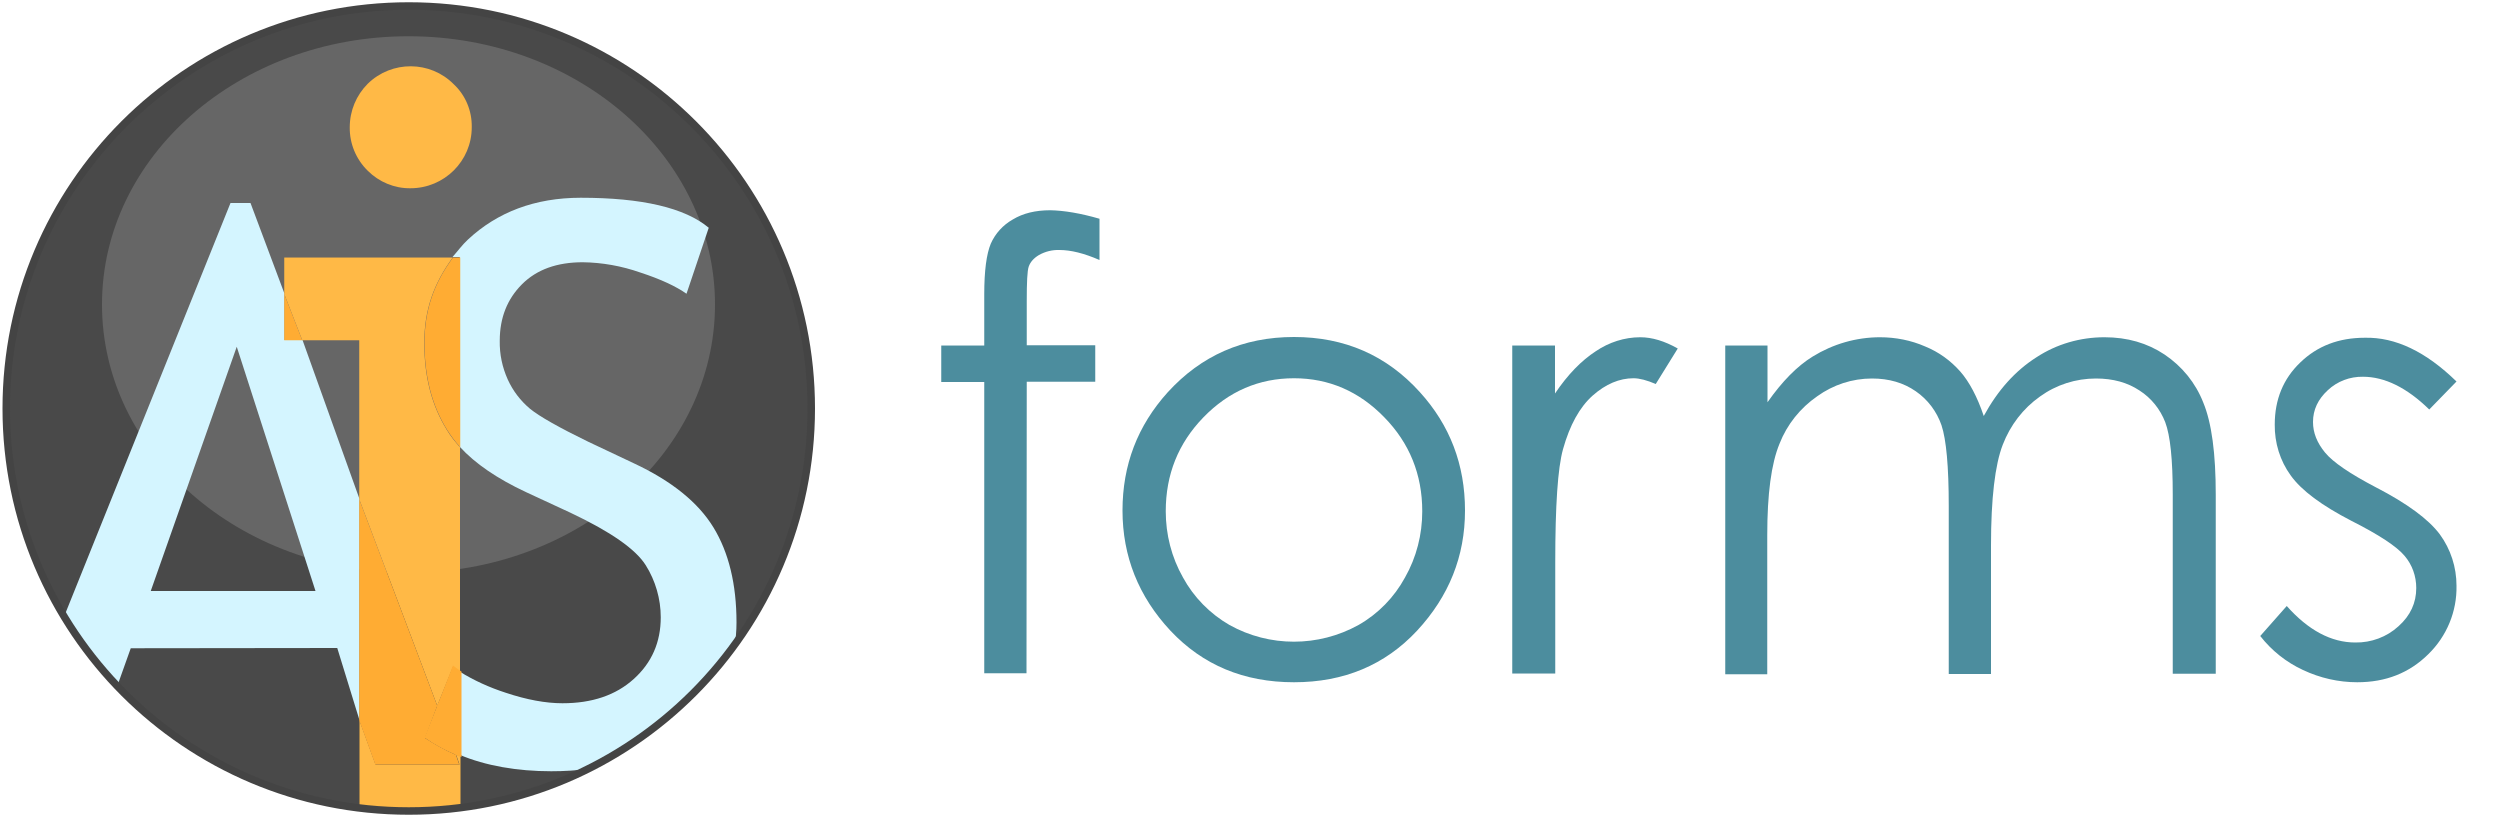
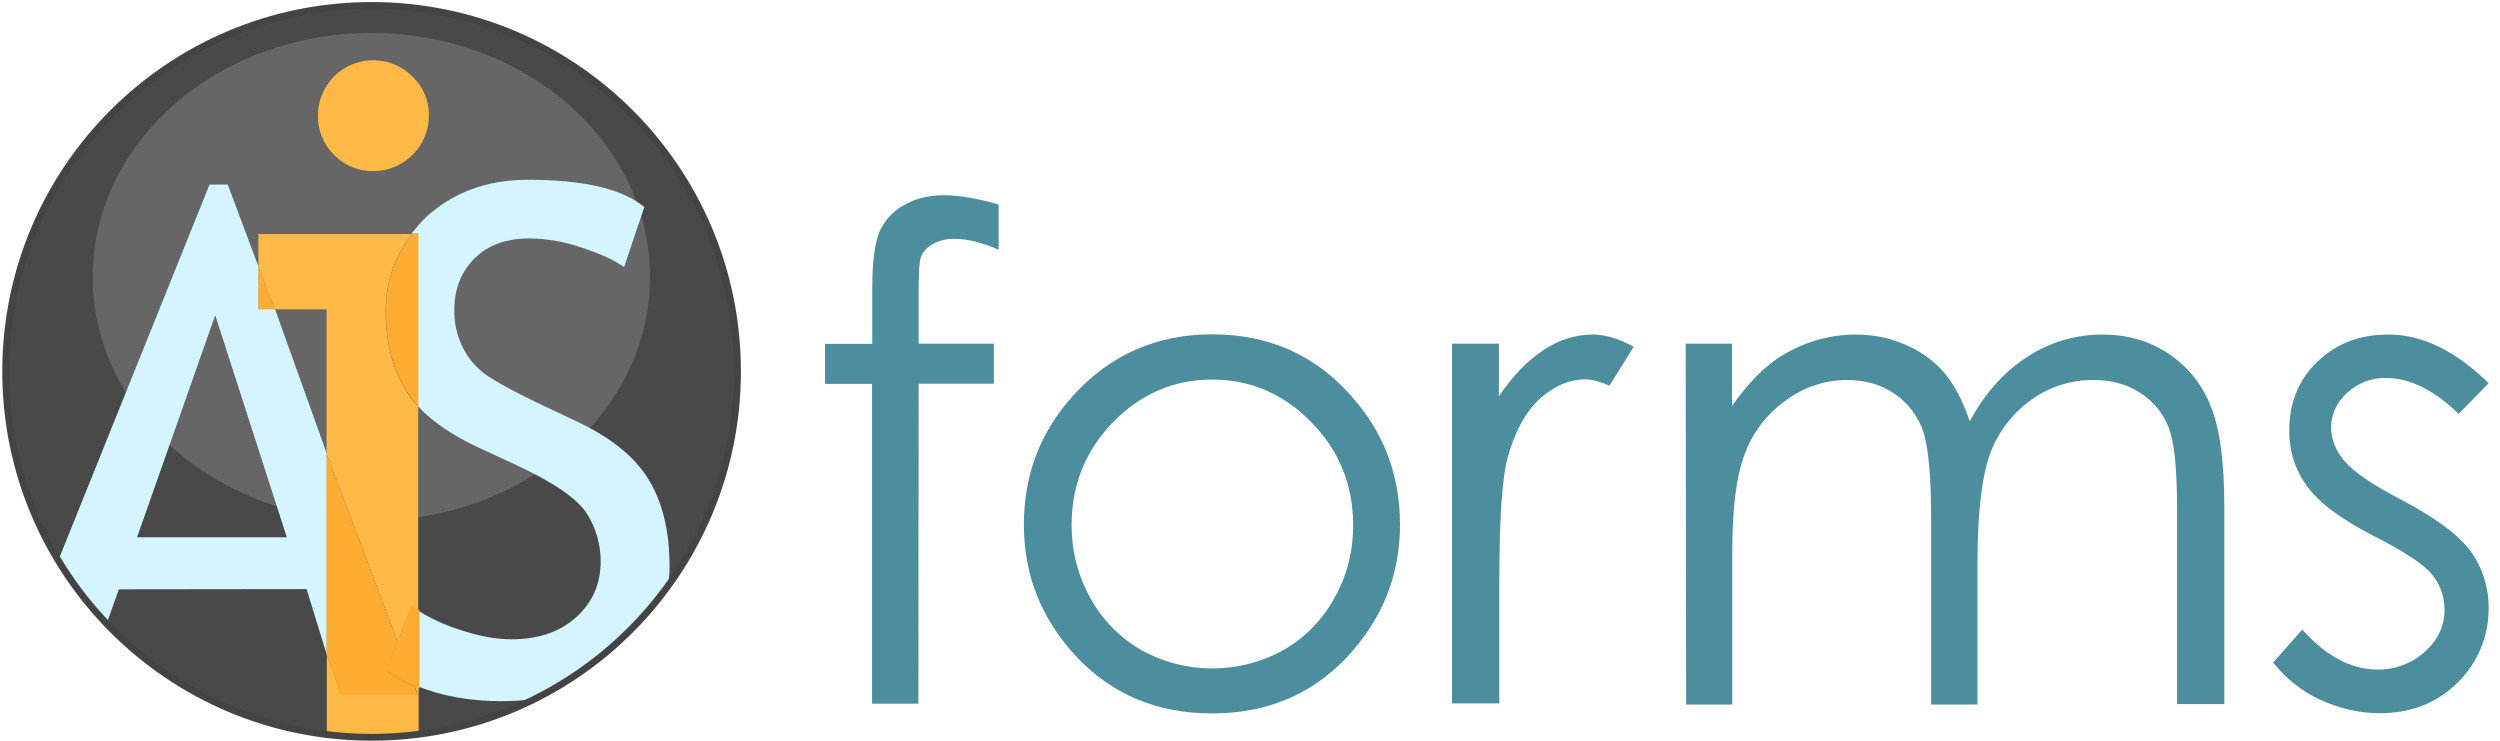
- <svg xmlns="http://www.w3.org/2000/svg" version="1.1" id="Layer_1" x="0px" y="0px" viewBox="0 0 1000 326" style="enable-background:new 0 0 1000 326;" xml:space="preserve">
+ <svg xmlns="http://www.w3.org/2000/svg" version="1.1" id="Layer_1" x="0px" y="0px" viewBox="0 0 1100 326" style="enable-background:new 0 0 1100 326;" xml:space="preserve">
  <style type="text/css">
	.st0{fill:#4C8D9E;}
	.st1{fill:#494949;}
	.st2{fill:#666666;}
	.st3{fill:#D4F5FF;}
	.st4{fill:#FFB946;}
	.st5{fill:#FFAC33;}
	.st6{fill:#FFAC33;stroke:#FFAC33;stroke-miterlimit:10;}
	.st7{fill:none;stroke:#444444;stroke-width:3;stroke-miterlimit:10;}
</style>
-   <path class="st0" d="M439.8,87.5v16.5c-6.2-2.7-11.5-4-16-4c-2.9-0.1-5.7,0.6-8.2,2c-2.2,1.3-3.5,2.9-4.1,4.6  c-0.6,1.7-0.8,6.3-0.8,13.8v17.7h27.4v14.6h-27.4l-0.1,116.6h-16.9V152.8h-17.2v-14.6h17.2v-20.5c0-9.4,0.9-16.1,2.6-20.2  c1.8-4.1,4.9-7.5,8.8-9.7c4.1-2.5,9.1-3.7,15-3.7C425.6,84.2,432.2,85.3,439.8,87.5z" />
-   <path class="st0" d="M517.6,134.8c20.2,0,37,7.3,50.3,22c12.1,13.3,18.1,29.1,18.1,47.4s-6.4,34.3-19.2,48.1  c-12.8,13.7-29.2,20.6-49.2,20.6c-20.1,0-36.5-6.9-49.4-20.6c-12.8-13.7-19.2-29.8-19.2-48.1c0-18.2,6-33.9,18.1-47.3  C480.5,142.2,497.3,134.8,517.6,134.8z M517.6,151.3c-14,0-26.1,5.2-36.2,15.6c-10.1,10.4-15.1,22.9-15.1,37.6  c0,9.3,2.3,18.4,6.9,26.5c4.3,7.9,10.8,14.5,18.6,19c16,8.9,35.5,8.9,51.6,0c7.9-4.5,14.3-11.1,18.6-19c4.6-8.1,6.9-17.2,6.9-26.5  c0-14.7-5.1-27.3-15.2-37.6C543.6,156.5,531.5,151.3,517.6,151.3L517.6,151.3z" />
-   <path class="st0" d="M604.7,138.2H622v19.2c5.1-7.6,10.6-13.2,16.3-16.9c5.3-3.6,11.5-5.6,17.8-5.6c4.7,0,9.7,1.5,15,4.5l-8.8,14.2  c-3.5-1.5-6.5-2.3-8.9-2.3c-5.6,0-11.1,2.3-16.3,6.9c-5.2,4.6-9.2,11.8-11.9,21.5c-2.1,7.5-3.1,22.6-3.1,45.3v44.4h-17.2V138.2z" />
-   <path class="st0" d="M690.1,138.2H707v22.7c5.9-8.4,11.9-14.5,18.1-18.3c8.1-5,17.4-7.7,26.9-7.7c6.2,0,12.4,1.2,18.1,3.7  c5.4,2.2,10.1,5.6,14,10c3.6,4.1,6.8,10.1,9.4,17.8c5.6-10.3,12.6-18.1,21.1-23.5c8.1-5.3,17.5-8,27.2-8c9.1,0,17.1,2.3,24,6.9  c7,4.7,12.4,11.3,15.5,19.2c3.4,8.2,5,20.5,5,36.9v71.6h-17.2v-71.6c0-14.1-1-23.7-3-29c-2-5.2-5.6-9.7-10.3-12.7  c-4.8-3.2-10.6-4.8-17.4-4.8c-8.1,0-15.9,2.5-22.4,7.2c-6.8,4.8-11.9,11.5-14.9,19.3c-3.1,8-4.7,21.5-4.7,40.3v51.4h-16.9v-67.2  c0-15.8-1-26.6-2.9-32.3c-1.9-5.5-5.5-10.3-10.3-13.6c-4.9-3.4-10.7-5.1-17.5-5.1c-7.9,0-15.5,2.5-21.9,7.1  c-6.8,4.7-12.1,11.3-15.1,19c-3.3,8-4.9,20.1-4.9,36.6v55.6h-16.8V138.2z" />
-   <path class="st0" d="M982.6,152.6l-10.9,11.2c-9-8.8-17.9-13.1-26.5-13.1c-5.2-0.1-10.3,1.8-14.1,5.4c-3.9,3.6-5.9,7.8-5.9,12.7  c0,4.3,1.6,8.3,4.8,12.2c3.2,3.9,10,8.5,20.3,13.9c12.6,6.5,21.1,12.8,25.6,18.8c4.4,6,6.7,13.2,6.7,20.6  c0.2,10.3-3.9,20.2-11.3,27.4c-7.6,7.5-17,11.2-28.4,11.2c-7.5,0-14.9-1.7-21.7-4.9c-6.7-3.1-12.6-7.8-17.1-13.6l10.6-12  c8.6,9.7,17.8,14.6,27.4,14.6c6.4,0.1,12.6-2.2,17.3-6.5c4.8-4.3,7.1-9.4,7.1-15.3c0-4.7-1.6-9.3-4.7-12.9  c-3.1-3.7-10.2-8.4-21.3-14c-11.8-6.1-19.9-12.1-24.2-18.1c-4.3-5.9-6.5-13.1-6.4-20.4c0-10,3.4-18.3,10.2-24.8  c6.8-6.6,15.4-9.9,25.8-9.9C958.2,134.8,970.4,140.7,982.6,152.6z" />
+   <path class="st0" d="M439.4,90v19.9c-7.5-3.3-13.9-4.8-19.3-4.8c-3.5-0.1-6.9,0.7-9.9,2.4c-2.7,1.6-4.2,3.5-5,5.6s-1,7.6-1,16.7  v21.4h33.1v17.6h-33.1l-0.1,140.8h-20.4V168.9H363v-17.6h20.8v-24.8c0-11.4,1.1-19.4,3.1-24.4c2.2-5,5.9-9.1,10.6-11.7  c5-3,11-4.5,18.1-4.5C422.3,86,430.3,87.3,439.4,90z" />
+   <path class="st0" d="M533.4,147.1c24.4,0,44.7,8.8,60.7,26.6c14.6,16.1,21.9,35.1,21.9,57.2s-7.7,41.4-23.2,58.1  c-15.5,16.5-35.3,24.9-59.4,24.9c-24.3,0-44.1-8.3-59.7-24.9c-15.5-16.5-23.2-36-23.2-58.1c0-22,7.2-40.9,21.9-57.1  C488.6,156.1,508.9,147.1,533.4,147.1z M533.4,167c-16.9,0-31.5,6.3-43.7,18.8c-12.2,12.6-18.2,27.7-18.2,45.4  c0,11.2,2.8,22.2,8.3,32c5.2,9.5,13,17.5,22.5,22.9c19.3,10.7,42.9,10.7,62.3,0c9.5-5.4,17.3-13.4,22.5-22.9  c5.6-9.8,8.3-20.8,8.3-32c0-17.8-6.2-33-18.4-45.4C564.8,173.3,550.2,167,533.4,167L533.4,167z" />
+   <path class="st0" d="M638.6,151.2h20.9v23.2c6.2-9.2,12.8-15.9,19.7-20.4c6.4-4.3,13.9-6.8,21.5-6.8c5.7,0,11.7,1.8,18.1,5.4  l-10.6,17.1c-4.2-1.8-7.9-2.8-10.7-2.8c-6.8,0-13.4,2.8-19.7,8.3c-6.3,5.6-11.1,14.3-14.4,26c-2.5,9.1-3.7,27.3-3.7,54.7v53.6h-20.8  V151.2H638.6z" />
+   <path class="st0" d="M741.7,151.2h20.4v27.4c7.1-10.1,14.4-17.5,21.9-22.1c9.8-6,21-9.3,32.5-9.3c7.5,0,15,1.4,21.9,4.5  c6.5,2.7,12.2,6.8,16.9,12.1c4.3,5,8.2,12.2,11.4,21.5c6.8-12.4,15.2-21.9,25.5-28.4c9.8-6.4,21.1-9.7,32.8-9.7  c11,0,20.7,2.8,29,8.3c8.5,5.7,15,13.6,18.7,23.2c4.1,9.9,6,24.8,6,44.6v86.5h-20.8v-86.5c0-17-1.2-28.6-3.6-35  c-2.4-6.3-6.8-11.7-12.4-15.3c-5.8-3.9-12.8-5.8-21-5.8c-9.8,0-19.2,3-27.1,8.7c-8.2,5.8-14.4,13.9-18,23.3  c-3.7,9.7-5.7,26-5.7,48.7v62.1h-20.4v-81.2c0-19.1-1.2-32.1-3.5-39c-2.3-6.6-6.6-12.4-12.4-16.4c-5.9-4.1-12.9-6.2-21.1-6.2  c-9.5,0-18.7,3-26.4,8.6c-8.2,5.7-14.6,13.6-18.2,22.9c-4,9.7-5.9,24.3-5.9,44.2V310h-20.3L741.7,151.2L741.7,151.2z" />
+   <path class="st0" d="M1095,168.6l-13.2,13.5c-10.9-10.6-21.6-15.8-32-15.8c-6.3-0.1-12.4,2.2-17,6.5c-4.7,4.3-7.1,9.4-7.1,15.3  c0,5.2,1.9,10,5.8,14.7c3.9,4.7,12.1,10.3,24.5,16.8c15.2,7.9,25.5,15.5,30.9,22.7c5.3,7.2,8.1,15.9,8.1,24.9  c0.2,12.4-4.7,24.4-13.6,33.1c-9.2,9.1-20.5,13.5-34.3,13.5c-9.1,0-18-2.1-26.2-5.9c-8.1-3.7-15.2-9.4-20.7-16.4l12.8-14.5  c10.4,11.7,21.5,17.6,33.1,17.6c7.7,0.1,15.2-2.7,20.9-7.9c5.8-5.2,8.6-11.4,8.6-18.5c0-5.7-1.9-11.2-5.7-15.6  c-3.7-4.5-12.3-10.1-25.7-16.9c-14.3-7.4-24-14.6-29.2-21.9c-5.2-7.1-7.9-15.8-7.7-24.6c0-12.1,4.1-22.1,12.3-30  c8.2-8,18.6-12,31.2-12C1065.5,147.1,1080.3,154.2,1095,168.6z" />
  <circle class="st1" cx="163.5" cy="163.4" r="161" />
  <ellipse class="st2" cx="163.4" cy="121.8" rx="122.6" ry="107.3" />
-   <path class="st3" d="M134.9,259.2l8.9,28.9v-88.5l-22.8-63.6h-7.2v-18.5l-13.6-36.3h-8L25.6,246.7c6,10.2,13.1,19.7,21.1,28.3  l5.6-15.7L134.9,259.2z M94.7,138.7l31.5,97.7H60.3L94.7,138.7z" />
-   <path class="st3" d="M293.7,259.2c0.6-3.4,0.9-6.8,0.9-10.2c0-15.3-3.1-28-9.2-38s-16.7-18.6-31.9-25.7l-18.2-8.6  c-11.7-5.7-19.5-10.1-23.3-13.2c-3.8-3.2-6.8-7.1-8.9-11.7c-2.2-4.9-3.3-10.1-3.2-15.5c0-9.2,3-16.7,8.9-22.6  c5.9-5.9,14-8.8,24.3-8.8c7.8,0.1,15.6,1.5,23,4.1c8.3,2.7,14.4,5.6,18.5,8.5l8.9-26.4c-9.6-8-26.7-12-51.2-12  c-18.4,0-33.4,5.8-45.1,16.7c-2.3,2.1-4.4,5-6.2,7h2.9v75.9c6.2,6.8,15.1,12.8,26.4,18.1l17.9,8.3c16.1,7.6,26.1,14.6,30.1,21  c3.9,6.2,6,13.5,6,20.8c0,10-3.6,18.2-10.8,24.7c-7.2,6.5-16.7,9.7-28.5,9.7c-6.7,0-14.3-1.4-22.7-4.2c-6.5-2.1-12.7-4.9-18.5-8.5  v33.3c10.4,4.4,23.1,6.6,36.7,6.6c5.1,0,10.2-0.3,15.3-1C258.9,296.4,278.6,279.7,293.7,259.2z" />
+   <path class="st3" d="M134.9,259.2l8.9,28.9v-88.5L121,136h-7.2v-18.5l-13.6-36.3h-8L25.6,246.7c6,10.2,13.1,19.7,21.1,28.3l5.6-15.7  L134.9,259.2z M94.7,138.7l31.5,97.7H60.3L94.7,138.7z" />
+   <path class="st3" d="M293.7,259.2c0.6-3.4,0.9-6.8,0.9-10.2c0-15.3-3.1-28-9.2-38s-16.7-18.6-31.9-25.7l-18.2-8.6  c-11.7-5.7-19.5-10.1-23.3-13.2c-3.8-3.2-6.8-7.1-8.9-11.7c-2.2-4.9-3.3-10.1-3.2-15.5c0-9.2,3-16.7,8.9-22.6s14-8.8,24.3-8.8  c7.8,0.1,15.6,1.5,23,4.1c8.3,2.7,14.4,5.6,18.5,8.5l8.9-26.4c-9.6-8-26.7-12-51.2-12c-18.4,0-33.4,5.8-45.1,16.7  c-2.3,2.1-4.4,5-6.2,7h2.9v75.9c6.2,6.8,15.1,12.8,26.4,18.1l17.9,8.3c16.1,7.6,26.1,14.6,30.1,21c3.9,6.2,6,13.5,6,20.8  c0,10-3.6,18.2-10.8,24.7s-16.7,9.7-28.5,9.7c-6.7,0-14.3-1.4-22.7-4.2c-6.5-2.1-12.7-4.9-18.5-8.5v33.3c10.4,4.4,23.1,6.6,36.7,6.6  c5.1,0,10.2-0.3,15.3-1C258.9,296.4,278.6,279.7,293.7,259.2z" />
  <path class="st4" d="M182.5,302l1.3,3.8h-33.6l-6.4-17.6v35.5c6.6,0.7,13.2,1.1,19.8,1.2c6.9,0,13.7-0.4,20.6-1.2v-21.4  C183.1,302,183.1,302.2,182.5,302z" />
-   <path class="st4" d="M164.2,75.3c13.5,0,24.5-10.9,24.5-24.4c0,0,0-0.1,0-0.1c0.1-6.5-2.5-12.7-7.2-17.1c-9.4-9.5-24.8-9.6-34.4-0.2  c-4.6,4.6-7.2,10.8-7.2,17.4c-0.1,6.5,2.5,12.8,7.2,17.4C151.6,72.8,157.8,75.4,164.2,75.3z" />
-   <path class="st4" d="M113.7,117.6l7.2,18.5h22.8v63.6l31.2,82.6l6.2-15.3c0.9,0.6,1.9,1.2,2.9,1.9v-90c-2-2.2-3.8-4.5-5.3-7  c-6-9.7-9-21.1-9-34.7c0-13.3,3.8-23.8,11.4-34.2h-67.4V117.6z" />
+   <path class="st4" d="M164.2,75.3c13.5,0,24.5-10.9,24.5-24.4v-0.1c0.1-6.5-2.5-12.7-7.2-17.1c-9.4-9.5-24.8-9.6-34.4-0.2  c-4.6,4.6-7.2,10.8-7.2,17.4c-0.1,6.5,2.5,12.8,7.2,17.4C151.6,72.8,157.8,75.4,164.2,75.3z" />
+   <path class="st4" d="M113.7,117.6l7.2,18.5h22.8v63.6l31.2,82.6l6.2-15.3c0.9,0.6,1.9,1.2,2.9,1.9v-90c-2-2.2-3.8-4.5-5.3-7  c-6-9.7-9-21.1-9-34.7c0-13.3,3.8-23.8,11.4-34.2h-67.4L113.7,117.6L113.7,117.6z" />
  <polygon class="st5" points="113.7,136.1 120.9,136.1 113.7,117.6 " />
  <path class="st5" d="M174.9,282.3l-31.2-82.6v88.5l6.4,17.6h33.6l-1.3-3.8c-4.3-1.9-8.5-4.2-12.4-6.8L174.9,282.3z" />
  <path class="st5" d="M178.8,171.9c1.6,2.5,3.3,4.8,5.3,7V103h-2.9c-7.6,10.3-11.4,20.9-11.4,34.2  C169.8,150.8,172.8,162.2,178.8,171.9z" />
  <path class="st6" d="M175.4,282.3l7.1,19.2c0.5,0.3,1,0.6,1.6,0.7v-33.3c-0.9-0.6-1.8-1.2-2.7-1.9L175.4,282.3z" />
  <path class="st6" d="M170.4,294.9c3.8,2.6,7.9,4.8,12.1,6.6l-7.1-19.2L170.4,294.9z" />
  <circle class="st7" cx="163.5" cy="163.4" r="161" />
</svg>
